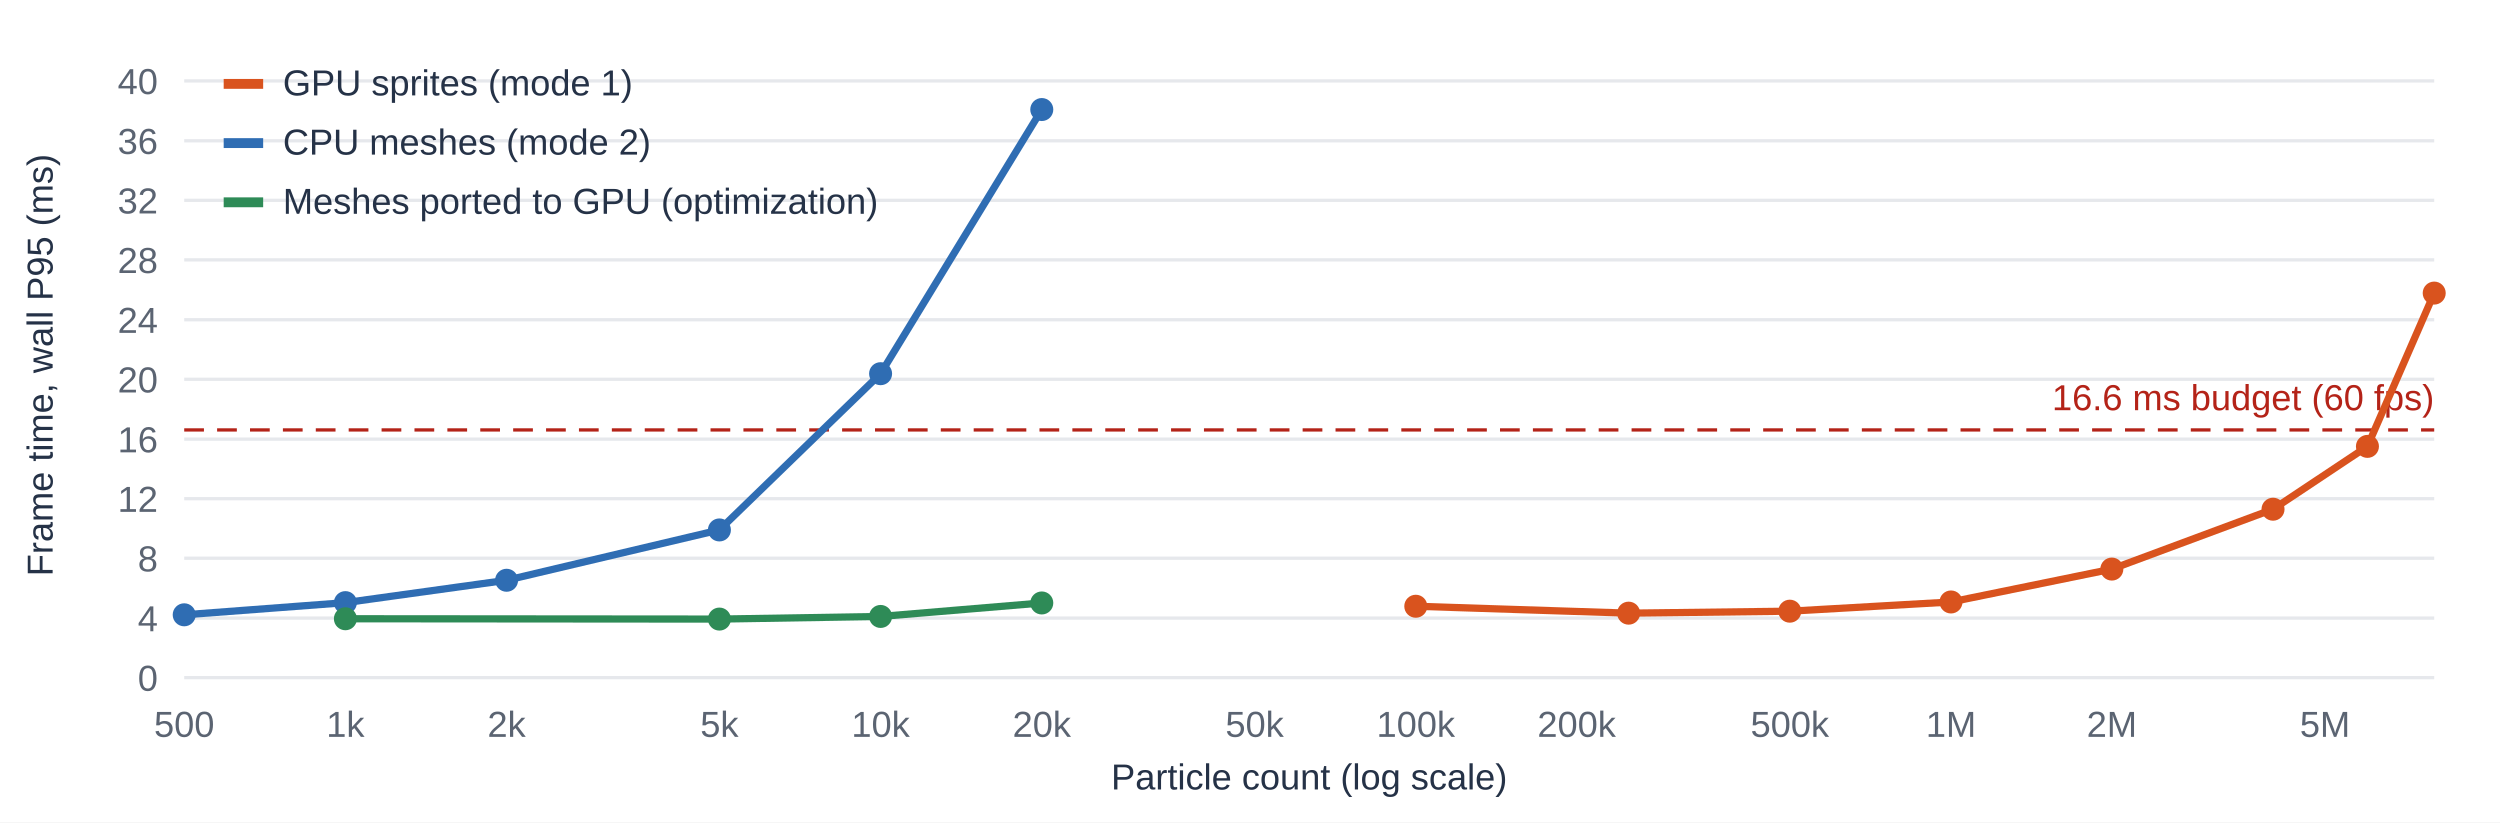
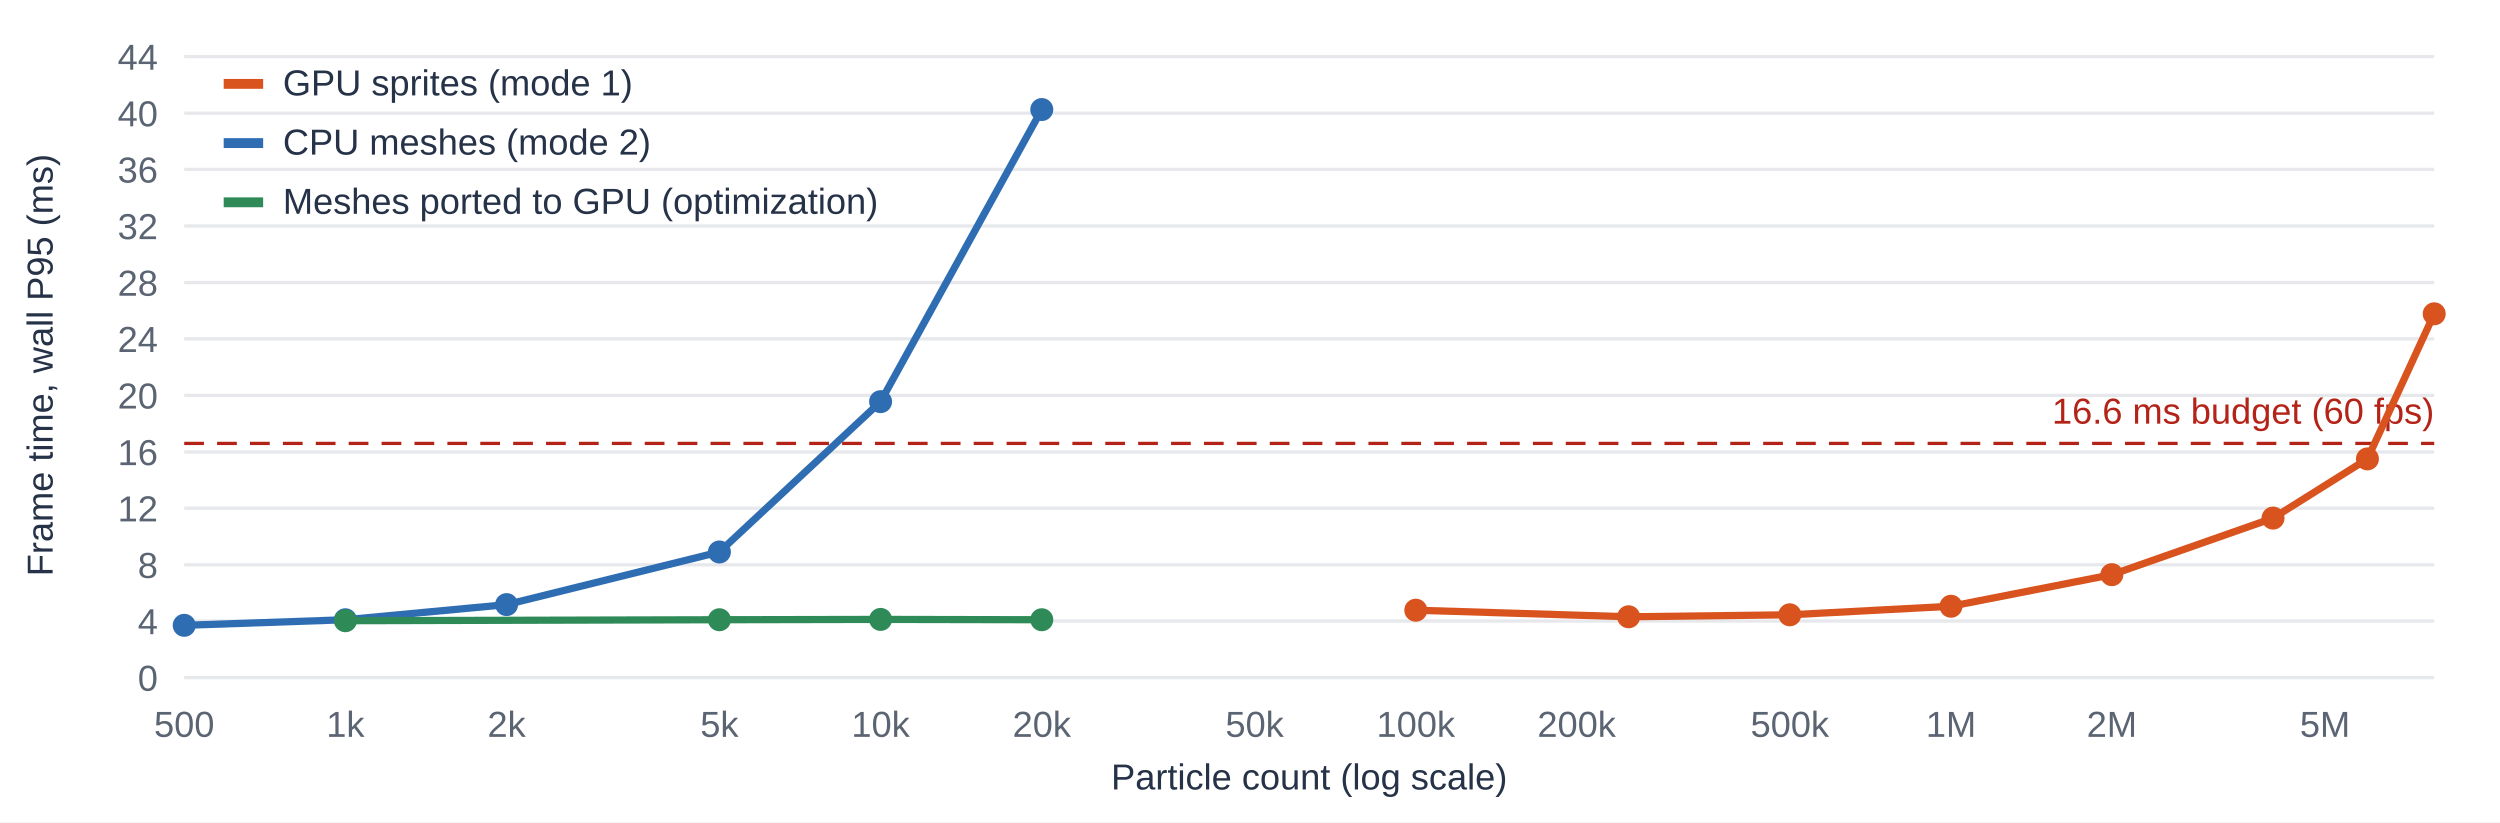
<svg xmlns="http://www.w3.org/2000/svg" viewBox="0 0 760 250" font-family="Segoe UI, Arial, sans-serif" font-size="11">
  <rect width="760" height="250" fill="#ffffff" />
  <line x1="56" x2="740" y1="206.0" y2="206.0" stroke="#e6e8ec" />
  <text x="48" y="210.0" text-anchor="end" fill="#5b6472">0</text>
-   <line x1="56" x2="740" y1="187.9" y2="187.9" stroke="#e6e8ec" />
-   <text x="48" y="191.9" text-anchor="end" fill="#5b6472">4</text>
-   <line x1="56" x2="740" y1="169.7" y2="169.7" stroke="#e6e8ec" />
-   <text x="48" y="173.7" text-anchor="end" fill="#5b6472">8</text>
-   <line x1="56" x2="740" y1="151.6" y2="151.6" stroke="#e6e8ec" />
-   <text x="48" y="155.6" text-anchor="end" fill="#5b6472">12</text>
-   <line x1="56" x2="740" y1="133.5" y2="133.5" stroke="#e6e8ec" />
-   <text x="48" y="137.5" text-anchor="end" fill="#5b6472">16</text>
-   <line x1="56" x2="740" y1="115.3" y2="115.3" stroke="#e6e8ec" />
-   <text x="48" y="119.3" text-anchor="end" fill="#5b6472">20</text>
-   <line x1="56" x2="740" y1="97.2" y2="97.2" stroke="#e6e8ec" />
-   <text x="48" y="101.2" text-anchor="end" fill="#5b6472">24</text>
-   <line x1="56" x2="740" y1="79.0" y2="79.0" stroke="#e6e8ec" />
-   <text x="48" y="83.0" text-anchor="end" fill="#5b6472">28</text>
-   <line x1="56" x2="740" y1="60.9" y2="60.9" stroke="#e6e8ec" />
-   <text x="48" y="64.9" text-anchor="end" fill="#5b6472">32</text>
-   <line x1="56" x2="740" y1="42.8" y2="42.8" stroke="#e6e8ec" />
-   <text x="48" y="46.8" text-anchor="end" fill="#5b6472">36</text>
-   <line x1="56" x2="740" y1="24.6" y2="24.6" stroke="#e6e8ec" />
-   <text x="48" y="28.6" text-anchor="end" fill="#5b6472">40</text>
+   <line x1="56" x2="740" y1="188.8" y2="188.8" stroke="#e6e8ec" />
+   <text x="48" y="192.8" text-anchor="end" fill="#5b6472">4</text>
+   <line x1="56" x2="740" y1="171.7" y2="171.7" stroke="#e6e8ec" />
+   <text x="48" y="175.7" text-anchor="end" fill="#5b6472">8</text>
+   <line x1="56" x2="740" y1="154.5" y2="154.5" stroke="#e6e8ec" />
+   <text x="48" y="158.5" text-anchor="end" fill="#5b6472">12</text>
+   <line x1="56" x2="740" y1="137.4" y2="137.4" stroke="#e6e8ec" />
+   <text x="48" y="141.4" text-anchor="end" fill="#5b6472">16</text>
+   <line x1="56" x2="740" y1="120.2" y2="120.2" stroke="#e6e8ec" />
+   <text x="48" y="124.2" text-anchor="end" fill="#5b6472">20</text>
+   <line x1="56" x2="740" y1="103.0" y2="103.0" stroke="#e6e8ec" />
+   <text x="48" y="107.0" text-anchor="end" fill="#5b6472">24</text>
+   <line x1="56" x2="740" y1="85.9" y2="85.9" stroke="#e6e8ec" />
+   <text x="48" y="89.9" text-anchor="end" fill="#5b6472">28</text>
+   <line x1="56" x2="740" y1="68.7" y2="68.7" stroke="#e6e8ec" />
+   <text x="48" y="72.7" text-anchor="end" fill="#5b6472">32</text>
+   <line x1="56" x2="740" y1="51.5" y2="51.5" stroke="#e6e8ec" />
+   <text x="48" y="55.5" text-anchor="end" fill="#5b6472">36</text>
+   <line x1="56" x2="740" y1="34.4" y2="34.4" stroke="#e6e8ec" />
+   <text x="48" y="38.4" text-anchor="end" fill="#5b6472">40</text>
+   <line x1="56" x2="740" y1="17.2" y2="17.2" stroke="#e6e8ec" />
+   <text x="48" y="21.2" text-anchor="end" fill="#5b6472">44</text>
  <text x="56.0" y="224" text-anchor="middle" fill="#5b6472">500</text>
  <text x="105.0" y="224" text-anchor="middle" fill="#5b6472">1k</text>
  <text x="154.0" y="224" text-anchor="middle" fill="#5b6472">2k</text>
  <text x="218.7" y="224" text-anchor="middle" fill="#5b6472">5k</text>
  <text x="267.7" y="224" text-anchor="middle" fill="#5b6472">10k</text>
  <text x="316.7" y="224" text-anchor="middle" fill="#5b6472">20k</text>
  <text x="381.4" y="224" text-anchor="middle" fill="#5b6472">50k</text>
  <text x="430.4" y="224" text-anchor="middle" fill="#5b6472">100k</text>
  <text x="479.3" y="224" text-anchor="middle" fill="#5b6472">200k</text>
  <text x="544.1" y="224" text-anchor="middle" fill="#5b6472">500k</text>
  <text x="593.1" y="224" text-anchor="middle" fill="#5b6472">1M</text>
  <text x="642.0" y="224" text-anchor="middle" fill="#5b6472">2M</text>
  <text x="706.8" y="224" text-anchor="middle" fill="#5b6472">5M</text>
-   <line x1="56" x2="740" y1="130.7" y2="130.7" stroke="#b42318" stroke-dasharray="6 4" />
-   <text x="740" y="124.7" text-anchor="end" fill="#b42318">16.6 ms budget (60 fps)</text>
-   <polyline points="430.4,184.3 495.1,186.4 544.1,185.8 593.1,183.0 642.0,173.0 691.0,154.8 719.7,135.7 740.0,89.1" fill="none" stroke="#d9531e" stroke-width="2.2" />
-   <circle cx="430.4" cy="184.3" r="3.5" fill="#d9531e" />
-   <circle cx="495.1" cy="186.4" r="3.5" fill="#d9531e" />
-   <circle cx="544.1" cy="185.8" r="3.5" fill="#d9531e" />
-   <circle cx="593.1" cy="183.0" r="3.5" fill="#d9531e" />
-   <circle cx="642.0" cy="173.0" r="3.5" fill="#d9531e" />
-   <circle cx="691.0" cy="154.8" r="3.5" fill="#d9531e" />
-   <circle cx="719.7" cy="135.7" r="3.5" fill="#d9531e" />
-   <circle cx="740.0" cy="89.1" r="3.5" fill="#d9531e" />
+   <line x1="56" x2="740" y1="134.8" y2="134.8" stroke="#b42318" stroke-dasharray="6 4" />
+   <text x="740" y="128.8" text-anchor="end" fill="#b42318">16.6 ms budget (60 fps)</text>
+   <polyline points="430.4,185.5 495.1,187.5 544.1,186.9 593.1,184.3 642.0,174.7 691.0,157.5 719.7,139.5 740.0,95.4" fill="none" stroke="#d9531e" stroke-width="2.2" />
+   <circle cx="430.4" cy="185.5" r="3.5" fill="#d9531e" />
+   <circle cx="495.1" cy="187.5" r="3.5" fill="#d9531e" />
+   <circle cx="544.1" cy="186.9" r="3.5" fill="#d9531e" />
+   <circle cx="593.1" cy="184.3" r="3.5" fill="#d9531e" />
+   <circle cx="642.0" cy="174.7" r="3.5" fill="#d9531e" />
+   <circle cx="691.0" cy="157.5" r="3.5" fill="#d9531e" />
+   <circle cx="719.7" cy="139.5" r="3.5" fill="#d9531e" />
+   <circle cx="740.0" cy="95.4" r="3.5" fill="#d9531e" />
  <rect x="68" y="24" width="12" height="3" fill="#d9531e" />
  <text x="86" y="29" fill="#253247">GPU sprites (mode 1)</text>
-   <polyline points="56.0,186.9 105.0,183.2 154.0,176.4 218.7,161.1 267.7,113.6 316.7,33.3" fill="none" stroke="#2f6db3" stroke-width="2.2" />
-   <circle cx="56.0" cy="186.9" r="3.5" fill="#2f6db3" />
-   <circle cx="105.0" cy="183.2" r="3.5" fill="#2f6db3" />
-   <circle cx="154.0" cy="176.4" r="3.5" fill="#2f6db3" />
-   <circle cx="218.7" cy="161.1" r="3.5" fill="#2f6db3" />
-   <circle cx="267.7" cy="113.6" r="3.5" fill="#2f6db3" />
+   <polyline points="56.0,190.1 105.0,188.4 154.0,183.8 218.7,167.8 267.7,122.1 316.7,33.3" fill="none" stroke="#2f6db3" stroke-width="2.2" />
+   <circle cx="56.0" cy="190.1" r="3.5" fill="#2f6db3" />
+   <circle cx="105.0" cy="188.4" r="3.5" fill="#2f6db3" />
+   <circle cx="154.0" cy="183.8" r="3.5" fill="#2f6db3" />
+   <circle cx="218.7" cy="167.8" r="3.5" fill="#2f6db3" />
+   <circle cx="267.7" cy="122.1" r="3.5" fill="#2f6db3" />
  <circle cx="316.7" cy="33.3" r="3.5" fill="#2f6db3" />
  <rect x="68" y="42" width="12" height="3" fill="#2f6db3" />
  <text x="86" y="47" fill="#253247">CPU meshes (mode 2)</text>
-   <polyline points="105.0,188.1 218.7,188.2 267.7,187.4 316.7,183.3" fill="none" stroke="#2e8b57" stroke-width="2.2" />
-   <circle cx="105.0" cy="188.1" r="3.5" fill="#2e8b57" />
-   <circle cx="218.7" cy="188.2" r="3.5" fill="#2e8b57" />
-   <circle cx="267.7" cy="187.4" r="3.5" fill="#2e8b57" />
-   <circle cx="316.7" cy="183.3" r="3.5" fill="#2e8b57" />
+   <polyline points="105.0,188.7 218.7,188.4 267.7,188.3 316.7,188.4" fill="none" stroke="#2e8b57" stroke-width="2.2" />
+   <circle cx="105.0" cy="188.7" r="3.5" fill="#2e8b57" />
+   <circle cx="218.7" cy="188.4" r="3.5" fill="#2e8b57" />
+   <circle cx="267.7" cy="188.3" r="3.5" fill="#2e8b57" />
+   <circle cx="316.7" cy="188.4" r="3.5" fill="#2e8b57" />
  <rect x="68" y="60" width="12" height="3" fill="#2e8b57" />
  <text x="86" y="65" fill="#253247">Meshes ported to GPU (optimization)</text>
  <text x="398.0" y="240" text-anchor="middle" fill="#253247">Particle count (log scale)</text>
  <text transform="translate(16 111.0) rotate(-90)" text-anchor="middle" fill="#253247">Frame time, wall P95 (ms)</text>
</svg>
